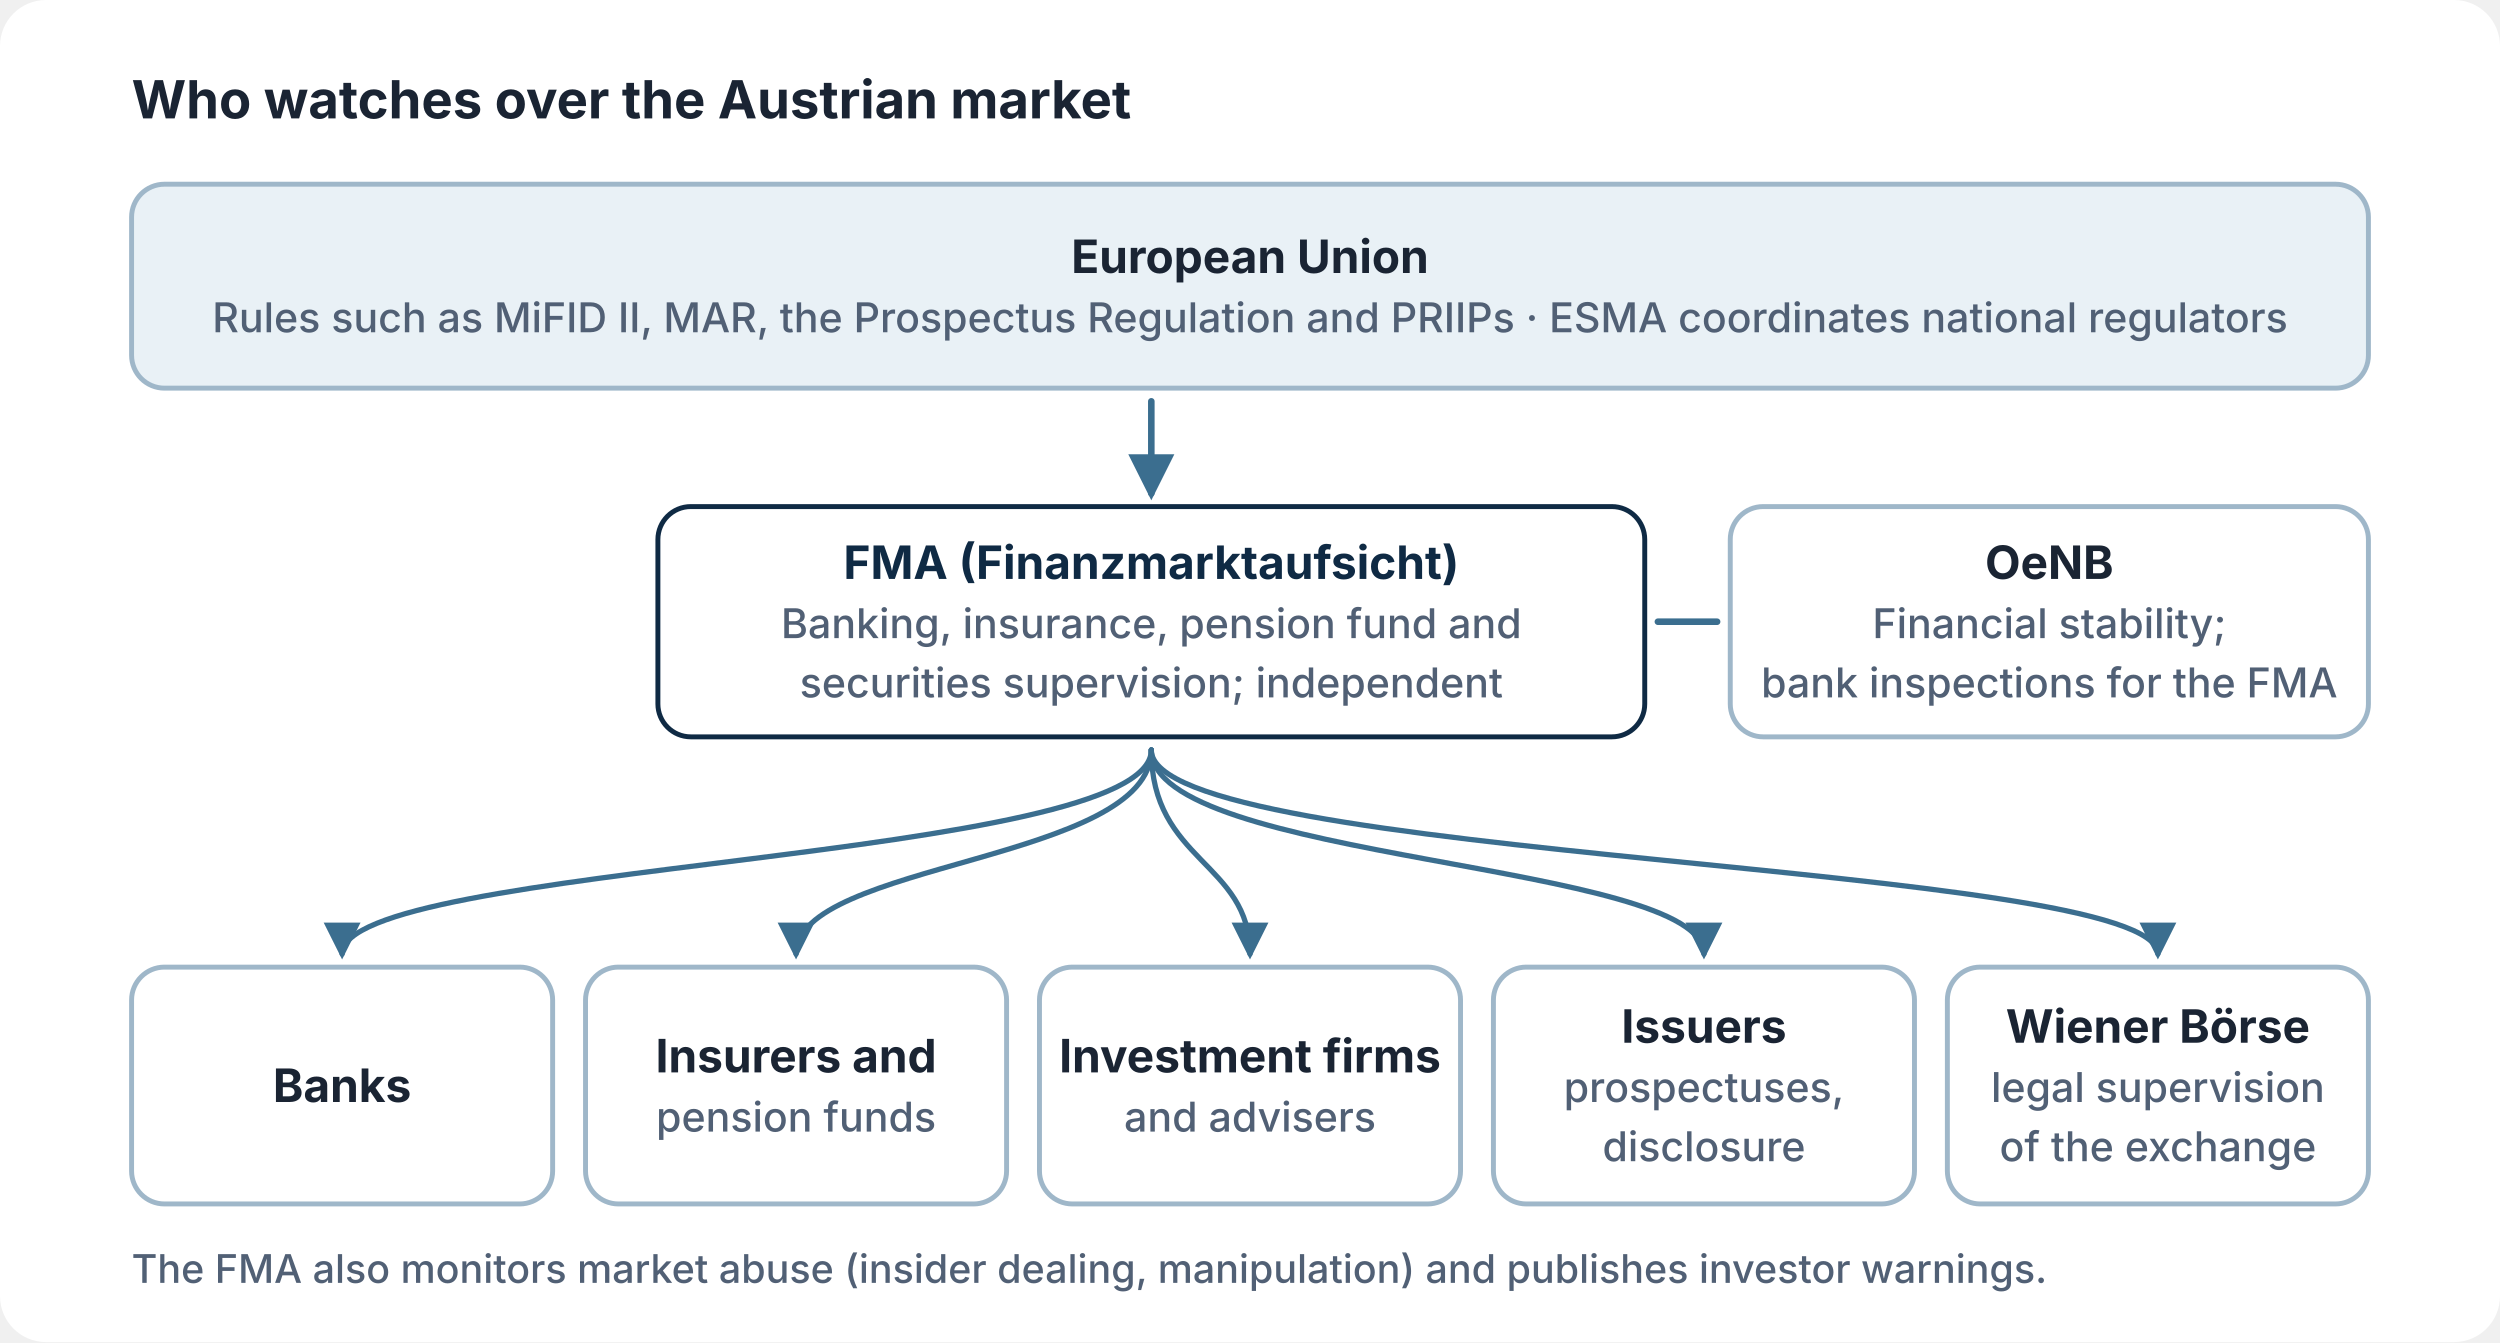
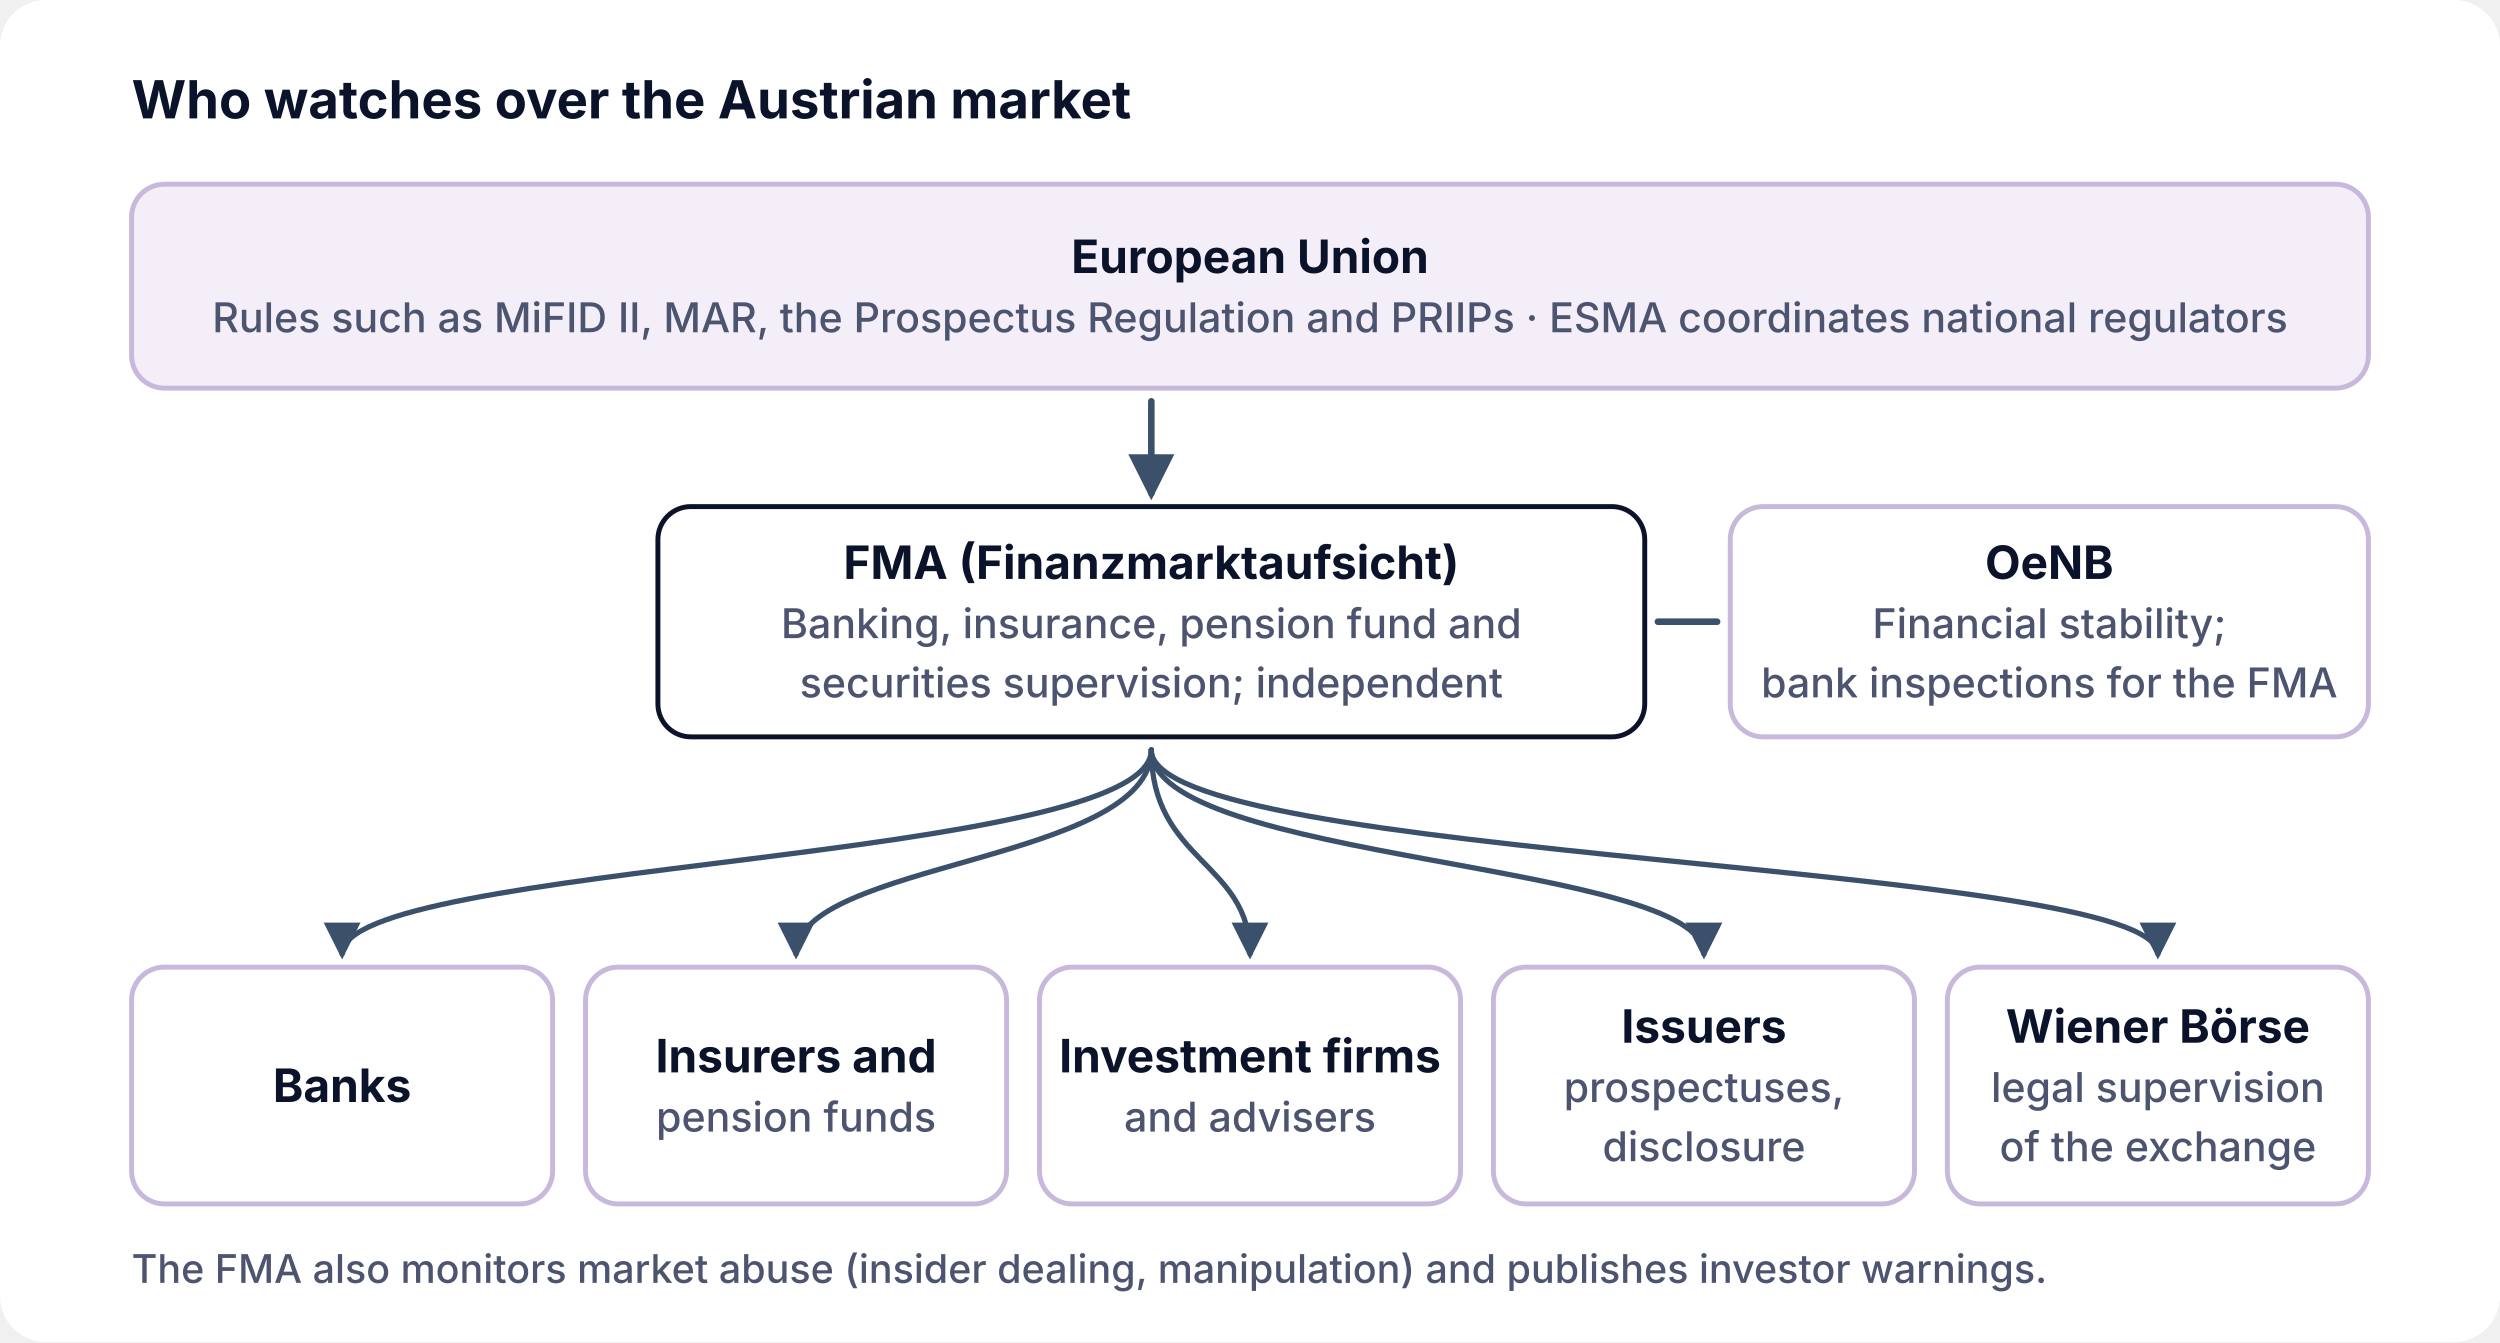
<svg xmlns="http://www.w3.org/2000/svg" viewBox="0 0 760 408" width="760" height="408" role="img" aria-label="EU rules and ESMA sit above the FMA, Austria's independent supervisor for banking, insurance, pension fund and securities supervision; the OeNB contributes financial stability and inspects banks for the FMA; the FMA supervises banks, insurers and pension funds, investment firms, issuers and, by legal supervision, the Wiener Börse" font-family="Inter, system-ui, -apple-system, 'Segoe UI', sans-serif">
  <defs>
    <marker id="ra" viewBox="0 0 10 10" refX="8.5" refY="5" markerWidth="7" markerHeight="7" orient="auto-start-reverse">
-       <path d="M0 0 10 5 0 10Z" fill="#3B6E8F" />
+       <path d="M0 0 10 5 0 10Z" fill="#3A506B" />
    </marker>
  </defs>
  <rect width="760" height="408" rx="14" fill="#ffffff" />
-   <text x="40" y="36" font-size="16" font-weight="700" fill="#1a2433" text-anchor="start">Who watches over the Austrian market</text>
-   <rect x="40" y="56" width="680" height="62" rx="10" fill="#E9F1F6" stroke="#9FB7C9" stroke-width="1.5" />
-   <text x="380" y="83" font-size="14" font-weight="700" fill="#1a2433" text-anchor="middle">European Union</text>
-   <text x="380" y="101" font-size="12.5" font-weight="500" fill="#516075" text-anchor="middle">Rules such as MiFID II, MAR, the Prospectus Regulation and PRIIPs · ESMA coordinates national regulators</text>
-   <line x1="350" y1="122" x2="350" y2="150" stroke="#3B6E8F" stroke-width="2" marker-end="url(#ra)" stroke-linecap="round" />
-   <rect x="200" y="154" width="300" height="70" rx="10" fill="#ffffff" stroke="#0F2A44" stroke-width="1.5" />
-   <text x="350" y="176" font-size="14" font-weight="700" fill="#0F2A44" text-anchor="middle">FMA (Finanzmarktaufsicht)</text>
-   <text x="350" y="194" font-size="12.5" font-weight="500" fill="#516075" text-anchor="middle">Banking, insurance, pension fund and</text>
-   <text x="350" y="212" font-size="12.5" font-weight="500" fill="#516075" text-anchor="middle">securities supervision; independent</text>
-   <rect x="526" y="154" width="194" height="70" rx="10" fill="#ffffff" stroke="#9FB7C9" stroke-width="1.5" />
-   <text x="623" y="176" font-size="14" font-weight="700" fill="#1a2433" text-anchor="middle">OeNB</text>
-   <text x="623" y="194" font-size="12.5" font-weight="500" fill="#516075" text-anchor="middle">Financial stability;</text>
-   <text x="623" y="212" font-size="12.5" font-weight="500" fill="#516075" text-anchor="middle">bank inspections for the FMA</text>
-   <line x1="504" y1="189" x2="522" y2="189" stroke="#3B6E8F" stroke-width="2" stroke-linecap="round" />
-   <path d="M350 228 C350 262 104 262 104 290" fill="none" stroke="#3B6E8F" stroke-width="1.6" marker-end="url(#ra)" stroke-linecap="round" stroke-linejoin="round" />
-   <rect x="40" y="294" width="128" height="72" rx="10" fill="#ffffff" stroke="#9FB7C9" stroke-width="1.5" />
-   <text x="104" y="335" font-size="14" font-weight="700" fill="#1a2433" text-anchor="middle">Banks</text>
-   <path d="M350 228 C350 262 242 262 242 290" fill="none" stroke="#3B6E8F" stroke-width="1.6" marker-end="url(#ra)" stroke-linecap="round" stroke-linejoin="round" />
-   <rect x="178" y="294" width="128" height="72" rx="10" fill="#ffffff" stroke="#9FB7C9" stroke-width="1.5" />
-   <text x="242" y="326" font-size="14" font-weight="700" fill="#1a2433" text-anchor="middle">Insurers and</text>
-   <text x="242" y="344" font-size="12.5" font-weight="500" fill="#516075" text-anchor="middle">pension funds</text>
-   <path d="M350 228 C350 262 380 262 380 290" fill="none" stroke="#3B6E8F" stroke-width="1.6" marker-end="url(#ra)" stroke-linecap="round" stroke-linejoin="round" />
-   <rect x="316" y="294" width="128" height="72" rx="10" fill="#ffffff" stroke="#9FB7C9" stroke-width="1.5" />
-   <text x="380" y="326" font-size="14" font-weight="700" fill="#1a2433" text-anchor="middle">Investment firms</text>
-   <text x="380" y="344" font-size="12.5" font-weight="500" fill="#516075" text-anchor="middle">and advisers</text>
-   <path d="M350 228 C350 262 518 262 518 290" fill="none" stroke="#3B6E8F" stroke-width="1.6" marker-end="url(#ra)" stroke-linecap="round" stroke-linejoin="round" />
-   <rect x="454" y="294" width="128" height="72" rx="10" fill="#ffffff" stroke="#9FB7C9" stroke-width="1.5" />
-   <text x="518" y="317" font-size="14" font-weight="700" fill="#1a2433" text-anchor="middle">Issuers</text>
-   <text x="518" y="335" font-size="12.5" font-weight="500" fill="#516075" text-anchor="middle">prospectuses,</text>
-   <text x="518" y="353" font-size="12.5" font-weight="500" fill="#516075" text-anchor="middle">disclosure</text>
-   <path d="M350 228 C350 262 656 262 656 290" fill="none" stroke="#3B6E8F" stroke-width="1.6" marker-end="url(#ra)" stroke-linecap="round" stroke-linejoin="round" />
-   <rect x="592" y="294" width="128" height="72" rx="10" fill="#ffffff" stroke="#9FB7C9" stroke-width="1.5" />
-   <text x="656" y="317" font-size="14" font-weight="700" fill="#1a2433" text-anchor="middle">Wiener Börse</text>
-   <text x="656" y="335" font-size="12.5" font-weight="500" fill="#516075" text-anchor="middle">legal supervision</text>
-   <text x="656" y="353" font-size="12.5" font-weight="500" fill="#516075" text-anchor="middle">of the exchange</text>
-   <text x="40" y="390" font-size="12" font-weight="500" fill="#516075" text-anchor="start">The FMA also monitors market abuse (insider dealing, manipulation) and publishes investor warnings.</text>
+   <text x="40" y="36" font-size="16" font-weight="700" fill="#0B132B" text-anchor="start">Who watches over the Austrian market</text>
+   <rect x="40" y="56" width="680" height="62" rx="10" fill="#F3EEF8" stroke="#C8B8DB" stroke-width="1.5" />
+   <text x="380" y="83" font-size="14" font-weight="700" fill="#0B132B" text-anchor="middle">European Union</text>
+   <text x="380" y="101" font-size="12.5" font-weight="500" fill="#4D5470" text-anchor="middle">Rules such as MiFID II, MAR, the Prospectus Regulation and PRIIPs · ESMA coordinates national regulators</text>
+   <line x1="350" y1="122" x2="350" y2="150" stroke="#3A506B" stroke-width="2" marker-end="url(#ra)" stroke-linecap="round" />
+   <rect x="200" y="154" width="300" height="70" rx="10" fill="#ffffff" stroke="#0B132B" stroke-width="1.5" />
+   <text x="350" y="176" font-size="14" font-weight="700" fill="#0B132B" text-anchor="middle">FMA (Finanzmarktaufsicht)</text>
+   <text x="350" y="194" font-size="12.5" font-weight="500" fill="#4D5470" text-anchor="middle">Banking, insurance, pension fund and</text>
+   <text x="350" y="212" font-size="12.5" font-weight="500" fill="#4D5470" text-anchor="middle">securities supervision; independent</text>
+   <rect x="526" y="154" width="194" height="70" rx="10" fill="#ffffff" stroke="#C8B8DB" stroke-width="1.5" />
+   <text x="623" y="176" font-size="14" font-weight="700" fill="#0B132B" text-anchor="middle">OeNB</text>
+   <text x="623" y="194" font-size="12.5" font-weight="500" fill="#4D5470" text-anchor="middle">Financial stability;</text>
+   <text x="623" y="212" font-size="12.5" font-weight="500" fill="#4D5470" text-anchor="middle">bank inspections for the FMA</text>
+   <line x1="504" y1="189" x2="522" y2="189" stroke="#3A506B" stroke-width="2" stroke-linecap="round" />
+   <path d="M350 228 C350 262 104 262 104 290" fill="none" stroke="#3A506B" stroke-width="1.6" marker-end="url(#ra)" stroke-linecap="round" stroke-linejoin="round" />
+   <rect x="40" y="294" width="128" height="72" rx="10" fill="#ffffff" stroke="#C8B8DB" stroke-width="1.5" />
+   <text x="104" y="335" font-size="14" font-weight="700" fill="#0B132B" text-anchor="middle">Banks</text>
+   <path d="M350 228 C350 262 242 262 242 290" fill="none" stroke="#3A506B" stroke-width="1.6" marker-end="url(#ra)" stroke-linecap="round" stroke-linejoin="round" />
+   <rect x="178" y="294" width="128" height="72" rx="10" fill="#ffffff" stroke="#C8B8DB" stroke-width="1.5" />
+   <text x="242" y="326" font-size="14" font-weight="700" fill="#0B132B" text-anchor="middle">Insurers and</text>
+   <text x="242" y="344" font-size="12.5" font-weight="500" fill="#4D5470" text-anchor="middle">pension funds</text>
+   <path d="M350 228 C350 262 380 262 380 290" fill="none" stroke="#3A506B" stroke-width="1.6" marker-end="url(#ra)" stroke-linecap="round" stroke-linejoin="round" />
+   <rect x="316" y="294" width="128" height="72" rx="10" fill="#ffffff" stroke="#C8B8DB" stroke-width="1.5" />
+   <text x="380" y="326" font-size="14" font-weight="700" fill="#0B132B" text-anchor="middle">Investment firms</text>
+   <text x="380" y="344" font-size="12.5" font-weight="500" fill="#4D5470" text-anchor="middle">and advisers</text>
+   <path d="M350 228 C350 262 518 262 518 290" fill="none" stroke="#3A506B" stroke-width="1.6" marker-end="url(#ra)" stroke-linecap="round" stroke-linejoin="round" />
+   <rect x="454" y="294" width="128" height="72" rx="10" fill="#ffffff" stroke="#C8B8DB" stroke-width="1.5" />
+   <text x="518" y="317" font-size="14" font-weight="700" fill="#0B132B" text-anchor="middle">Issuers</text>
+   <text x="518" y="335" font-size="12.5" font-weight="500" fill="#4D5470" text-anchor="middle">prospectuses,</text>
+   <text x="518" y="353" font-size="12.5" font-weight="500" fill="#4D5470" text-anchor="middle">disclosure</text>
+   <path d="M350 228 C350 262 656 262 656 290" fill="none" stroke="#3A506B" stroke-width="1.6" marker-end="url(#ra)" stroke-linecap="round" stroke-linejoin="round" />
+   <rect x="592" y="294" width="128" height="72" rx="10" fill="#ffffff" stroke="#C8B8DB" stroke-width="1.5" />
+   <text x="656" y="317" font-size="14" font-weight="700" fill="#0B132B" text-anchor="middle">Wiener Börse</text>
+   <text x="656" y="335" font-size="12.5" font-weight="500" fill="#4D5470" text-anchor="middle">legal supervision</text>
+   <text x="656" y="353" font-size="12.5" font-weight="500" fill="#4D5470" text-anchor="middle">of the exchange</text>
+   <text x="40" y="390" font-size="12" font-weight="500" fill="#4D5470" text-anchor="start">The FMA also monitors market abuse (insider dealing, manipulation) and publishes investor warnings.</text>
</svg>
